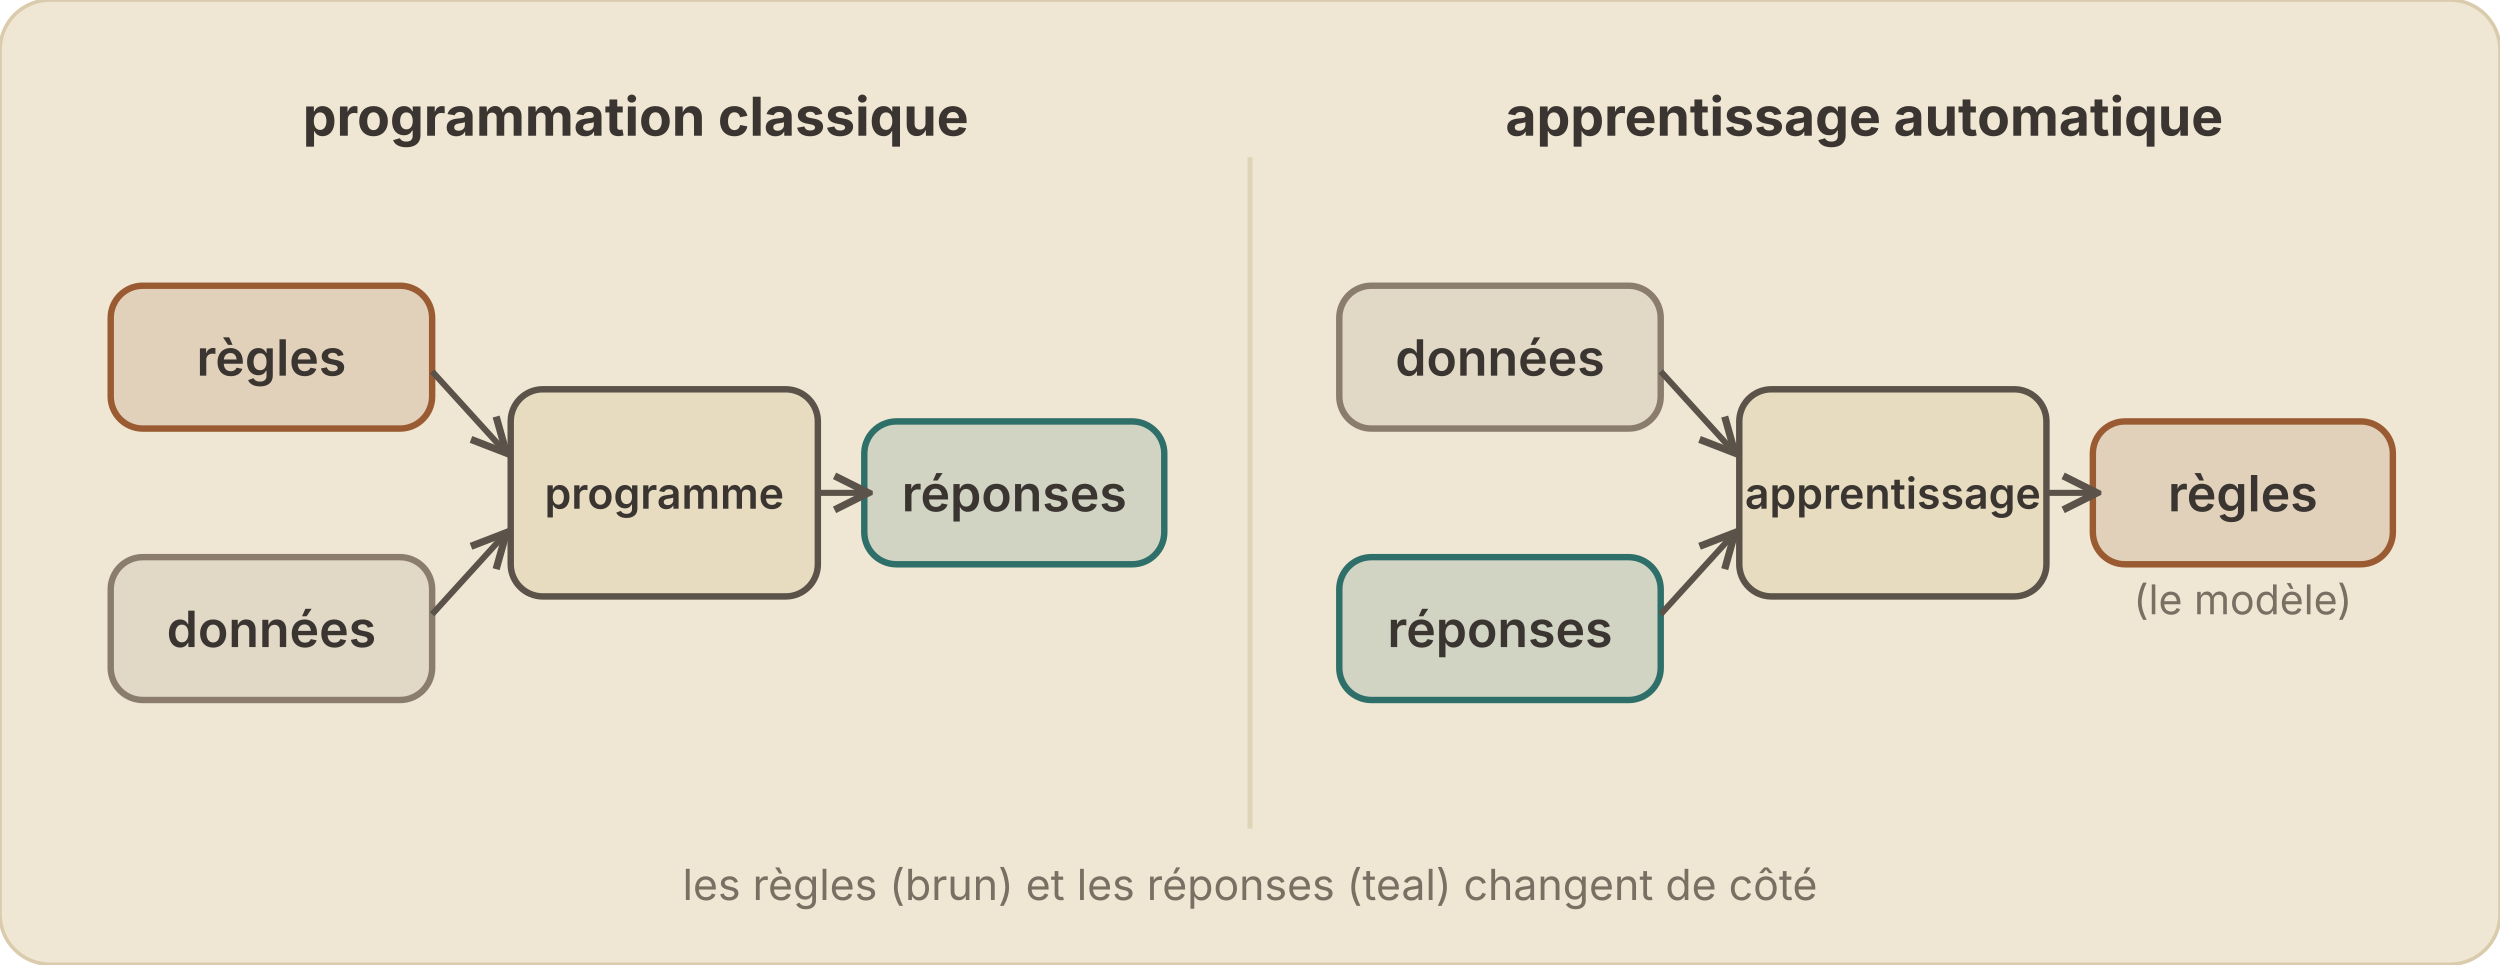
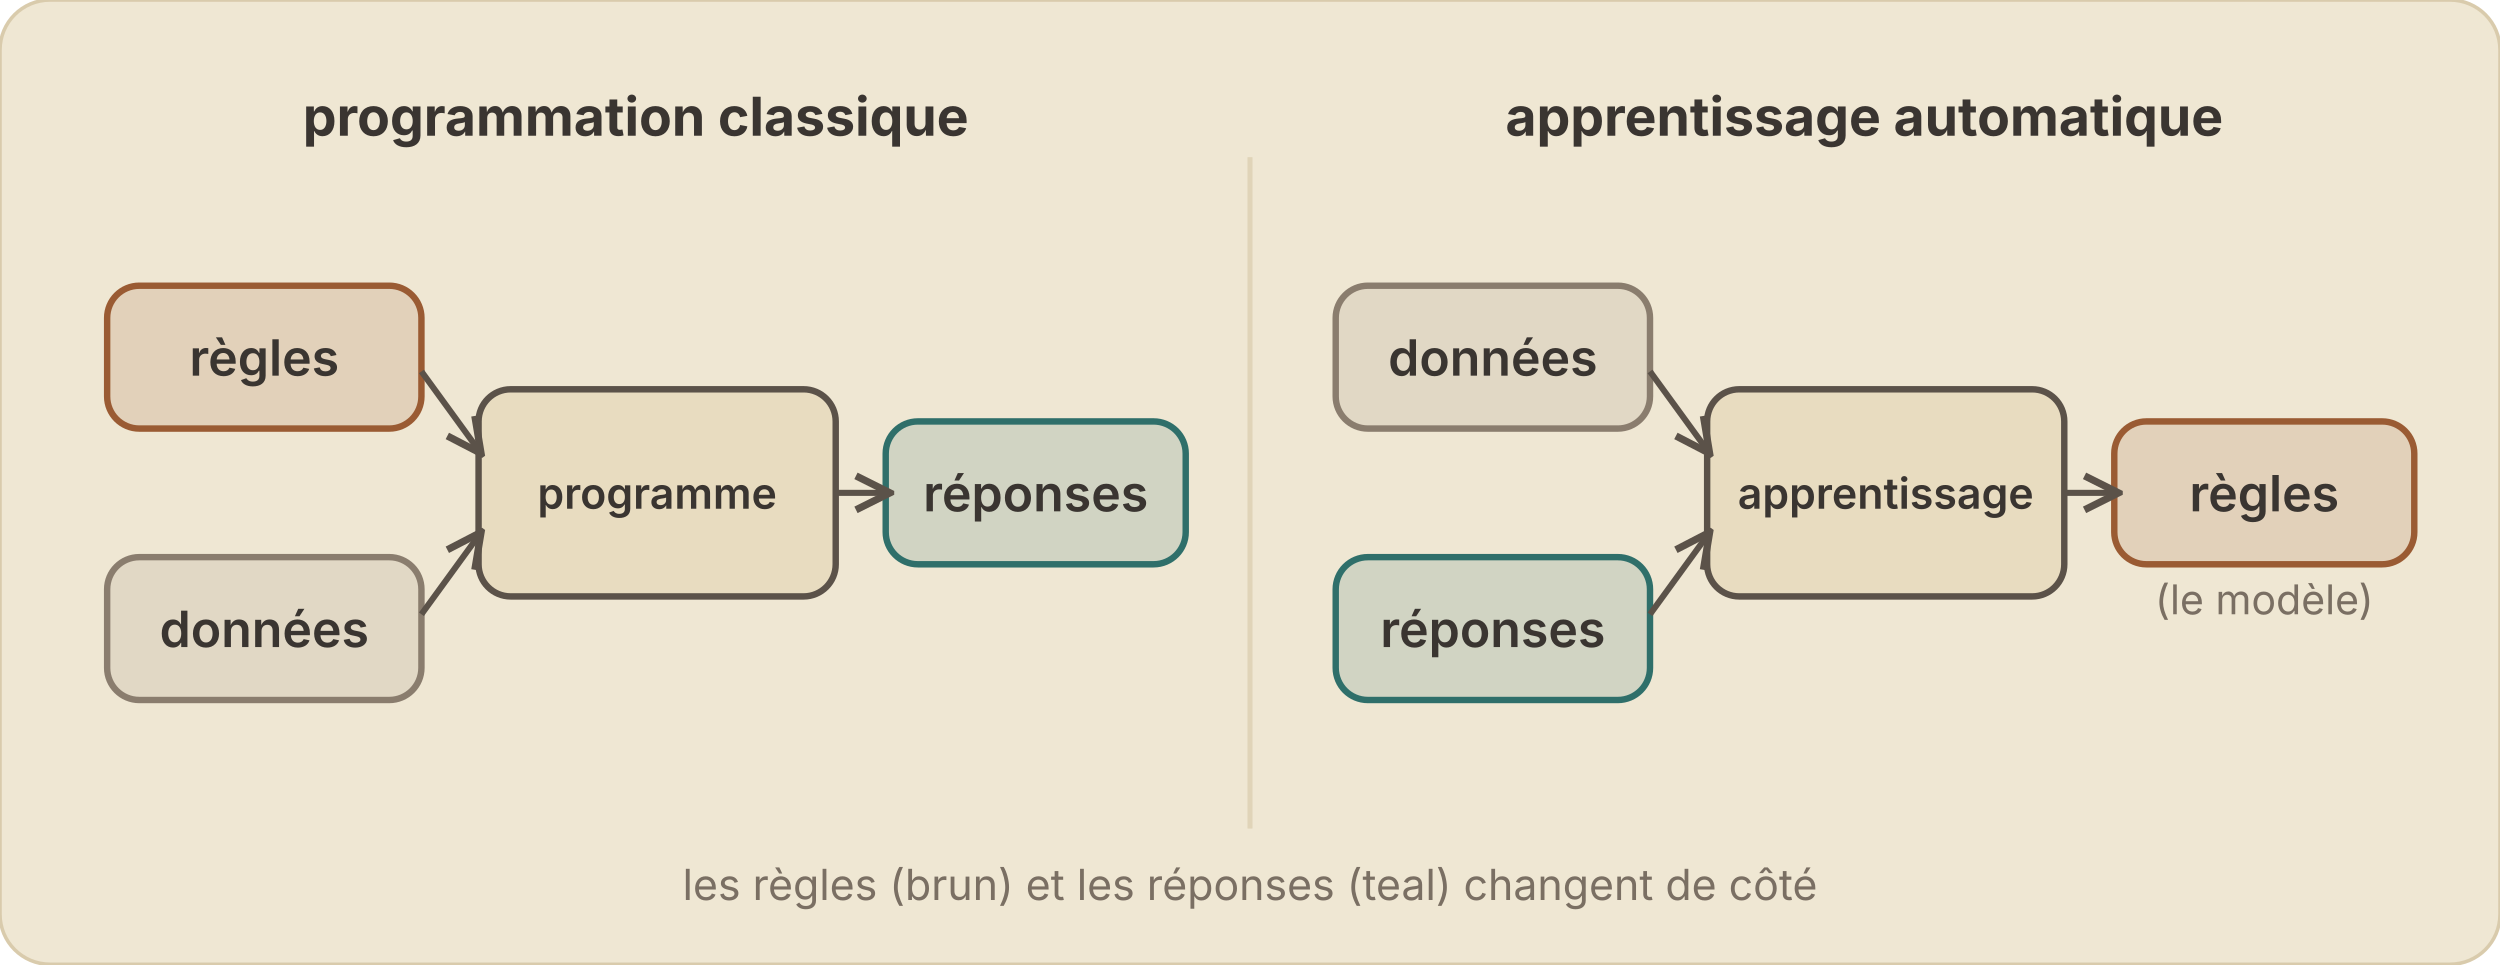
<svg xmlns="http://www.w3.org/2000/svg" viewBox="0 0 700 270" role="img" font-family="system-ui, -apple-system, sans-serif">
  <defs>
    <marker id="a" viewBox="0 0 10 10" refX="8" refY="5" markerWidth="7" markerHeight="7" orient="auto">
      <path d="M1 1 L9 5 L1 9" fill="none" stroke="#5b5249" stroke-width="1.7" />
    </marker>
  </defs>
  <rect x="0" y="0" width="700" height="270" rx="14" fill="#efe7d3" stroke="#d9cbac" />
  <line x1="350" y1="44" x2="350" y2="232" stroke="#e0d4b8" stroke-width="1.4" />
  <text x="178" y="38" font-size="15" fill="#3a3531" text-anchor="middle" font-weight="700">programmation classique</text>
-   <rect x="31" y="80" width="90" height="40" rx="9" fill="rgba(154,91,51,0.16)" stroke="#9a5b33" stroke-width="1.8" />
-   <text x="76" y="100" font-size="14" fill="#3a3531" text-anchor="middle" font-weight="600" dominant-baseline="middle">règles</text>
-   <rect x="31" y="156" width="90" height="40" rx="9" fill="rgba(138,125,110,0.14)" stroke="#8a7d6e" stroke-width="1.8" />
-   <text x="76" y="176" font-size="14" fill="#3a3531" text-anchor="middle" font-weight="600" dominant-baseline="middle">données</text>
-   <rect x="143" y="109" width="86" height="58" rx="9" fill="#e8dcc0" stroke="#5b5249" stroke-width="1.8" />
-   <text x="186" y="138" font-size="12" fill="#3a3531" text-anchor="middle" font-weight="600" dominant-baseline="middle">programme</text>
-   <rect x="242" y="118" width="84" height="40" rx="9" fill="rgba(47,111,106,0.16)" stroke="#2f6f6a" stroke-width="1.8" />
-   <text x="284" y="138" font-size="14" fill="#3a3531" text-anchor="middle" font-weight="600" dominant-baseline="middle">réponses</text>
-   <line x1="121" y1="104" x2="141" y2="126" stroke="#5b5249" stroke-width="1.7" marker-end="url(#a)" />
-   <line x1="121" y1="172" x2="141" y2="150" stroke="#5b5249" stroke-width="1.7" marker-end="url(#a)" />
-   <line x1="229" y1="138" x2="242" y2="138" stroke="#5b5249" stroke-width="1.7" marker-end="url(#a)" />
+   <rect x="30" y="80" width="88" height="40" rx="9" fill="rgba(154,91,51,0.16)" stroke="#9a5b33" stroke-width="1.8" />
+   <text x="74" y="100" font-size="14" fill="#3a3531" text-anchor="middle" font-weight="600" dominant-baseline="middle">règles</text>
+   <rect x="30" y="156" width="88" height="40" rx="9" fill="rgba(138,125,110,0.14)" stroke="#8a7d6e" stroke-width="1.8" />
+   <text x="74" y="176" font-size="14" fill="#3a3531" text-anchor="middle" font-weight="600" dominant-baseline="middle">données</text>
+   <rect x="134" y="109" width="100" height="58" rx="9" fill="#e8dcc0" stroke="#5b5249" stroke-width="1.8" />
+   <text x="184" y="138" font-size="12" fill="#3a3531" text-anchor="middle" font-weight="600" dominant-baseline="middle">programme</text>
+   <rect x="248" y="118" width="84" height="40" rx="9" fill="rgba(47,111,106,0.16)" stroke="#2f6f6a" stroke-width="1.8" />
+   <text x="290" y="138" font-size="14" fill="#3a3531" text-anchor="middle" font-weight="600" dominant-baseline="middle">réponses</text>
+   <line x1="118" y1="104" x2="134" y2="126" stroke="#5b5249" stroke-width="1.7" marker-end="url(#a)" />
+   <line x1="118" y1="172" x2="134" y2="150" stroke="#5b5249" stroke-width="1.7" marker-end="url(#a)" />
+   <line x1="234" y1="138" x2="248" y2="138" stroke="#5b5249" stroke-width="1.7" marker-end="url(#a)" />
  <text x="522" y="38" font-size="15" fill="#3a3531" text-anchor="middle" font-weight="700">apprentissage automatique</text>
-   <rect x="375" y="80" width="90" height="40" rx="9" fill="rgba(138,125,110,0.14)" stroke="#8a7d6e" stroke-width="1.8" />
-   <text x="420" y="100" font-size="14" fill="#3a3531" text-anchor="middle" font-weight="600" dominant-baseline="middle">données</text>
-   <rect x="375" y="156" width="90" height="40" rx="9" fill="rgba(47,111,106,0.16)" stroke="#2f6f6a" stroke-width="1.8" />
-   <text x="420" y="176" font-size="14" fill="#3a3531" text-anchor="middle" font-weight="600" dominant-baseline="middle">réponses</text>
-   <rect x="487" y="109" width="86" height="58" rx="9" fill="#e8dcc0" stroke="#5b5249" stroke-width="1.8" />
-   <text x="530" y="138" font-size="12" fill="#3a3531" text-anchor="middle" font-weight="600" dominant-baseline="middle">apprentissage</text>
-   <rect x="586" y="118" width="84" height="40" rx="9" fill="rgba(154,91,51,0.16)" stroke="#9a5b33" stroke-width="1.8" />
-   <text x="628" y="138" font-size="14" fill="#3a3531" text-anchor="middle" font-weight="600" dominant-baseline="middle">règles</text>
-   <text x="628" y="172" font-size="11.5" fill="#7a6f63" text-anchor="middle">(le modèle)</text>
-   <line x1="465" y1="104" x2="485" y2="126" stroke="#5b5249" stroke-width="1.7" marker-end="url(#a)" />
-   <line x1="465" y1="172" x2="485" y2="150" stroke="#5b5249" stroke-width="1.7" marker-end="url(#a)" />
-   <line x1="573" y1="138" x2="586" y2="138" stroke="#5b5249" stroke-width="1.7" marker-end="url(#a)" />
+   <rect x="374" y="80" width="88" height="40" rx="9" fill="rgba(138,125,110,0.14)" stroke="#8a7d6e" stroke-width="1.8" />
+   <text x="418" y="100" font-size="14" fill="#3a3531" text-anchor="middle" font-weight="600" dominant-baseline="middle">données</text>
+   <rect x="374" y="156" width="88" height="40" rx="9" fill="rgba(47,111,106,0.16)" stroke="#2f6f6a" stroke-width="1.8" />
+   <text x="418" y="176" font-size="14" fill="#3a3531" text-anchor="middle" font-weight="600" dominant-baseline="middle">réponses</text>
+   <rect x="478" y="109" width="100" height="58" rx="9" fill="#e8dcc0" stroke="#5b5249" stroke-width="1.8" />
+   <text x="528" y="138" font-size="12" fill="#3a3531" text-anchor="middle" font-weight="600" dominant-baseline="middle">apprentissage</text>
+   <rect x="592" y="118" width="84" height="40" rx="9" fill="rgba(154,91,51,0.16)" stroke="#9a5b33" stroke-width="1.8" />
+   <text x="634" y="138" font-size="14" fill="#3a3531" text-anchor="middle" font-weight="600" dominant-baseline="middle">règles</text>
+   <text x="634" y="172" font-size="11.5" fill="#7a6f63" text-anchor="middle">(le modèle)</text>
+   <line x1="462" y1="104" x2="478" y2="126" stroke="#5b5249" stroke-width="1.7" marker-end="url(#a)" />
+   <line x1="462" y1="172" x2="478" y2="150" stroke="#5b5249" stroke-width="1.7" marker-end="url(#a)" />
+   <line x1="578" y1="138" x2="592" y2="138" stroke="#5b5249" stroke-width="1.7" marker-end="url(#a)" />
  <text x="350" y="252" font-size="12" fill="#7a6f63" text-anchor="middle">les règles (brun) et les réponses (teal) changent de côté</text>
</svg>
